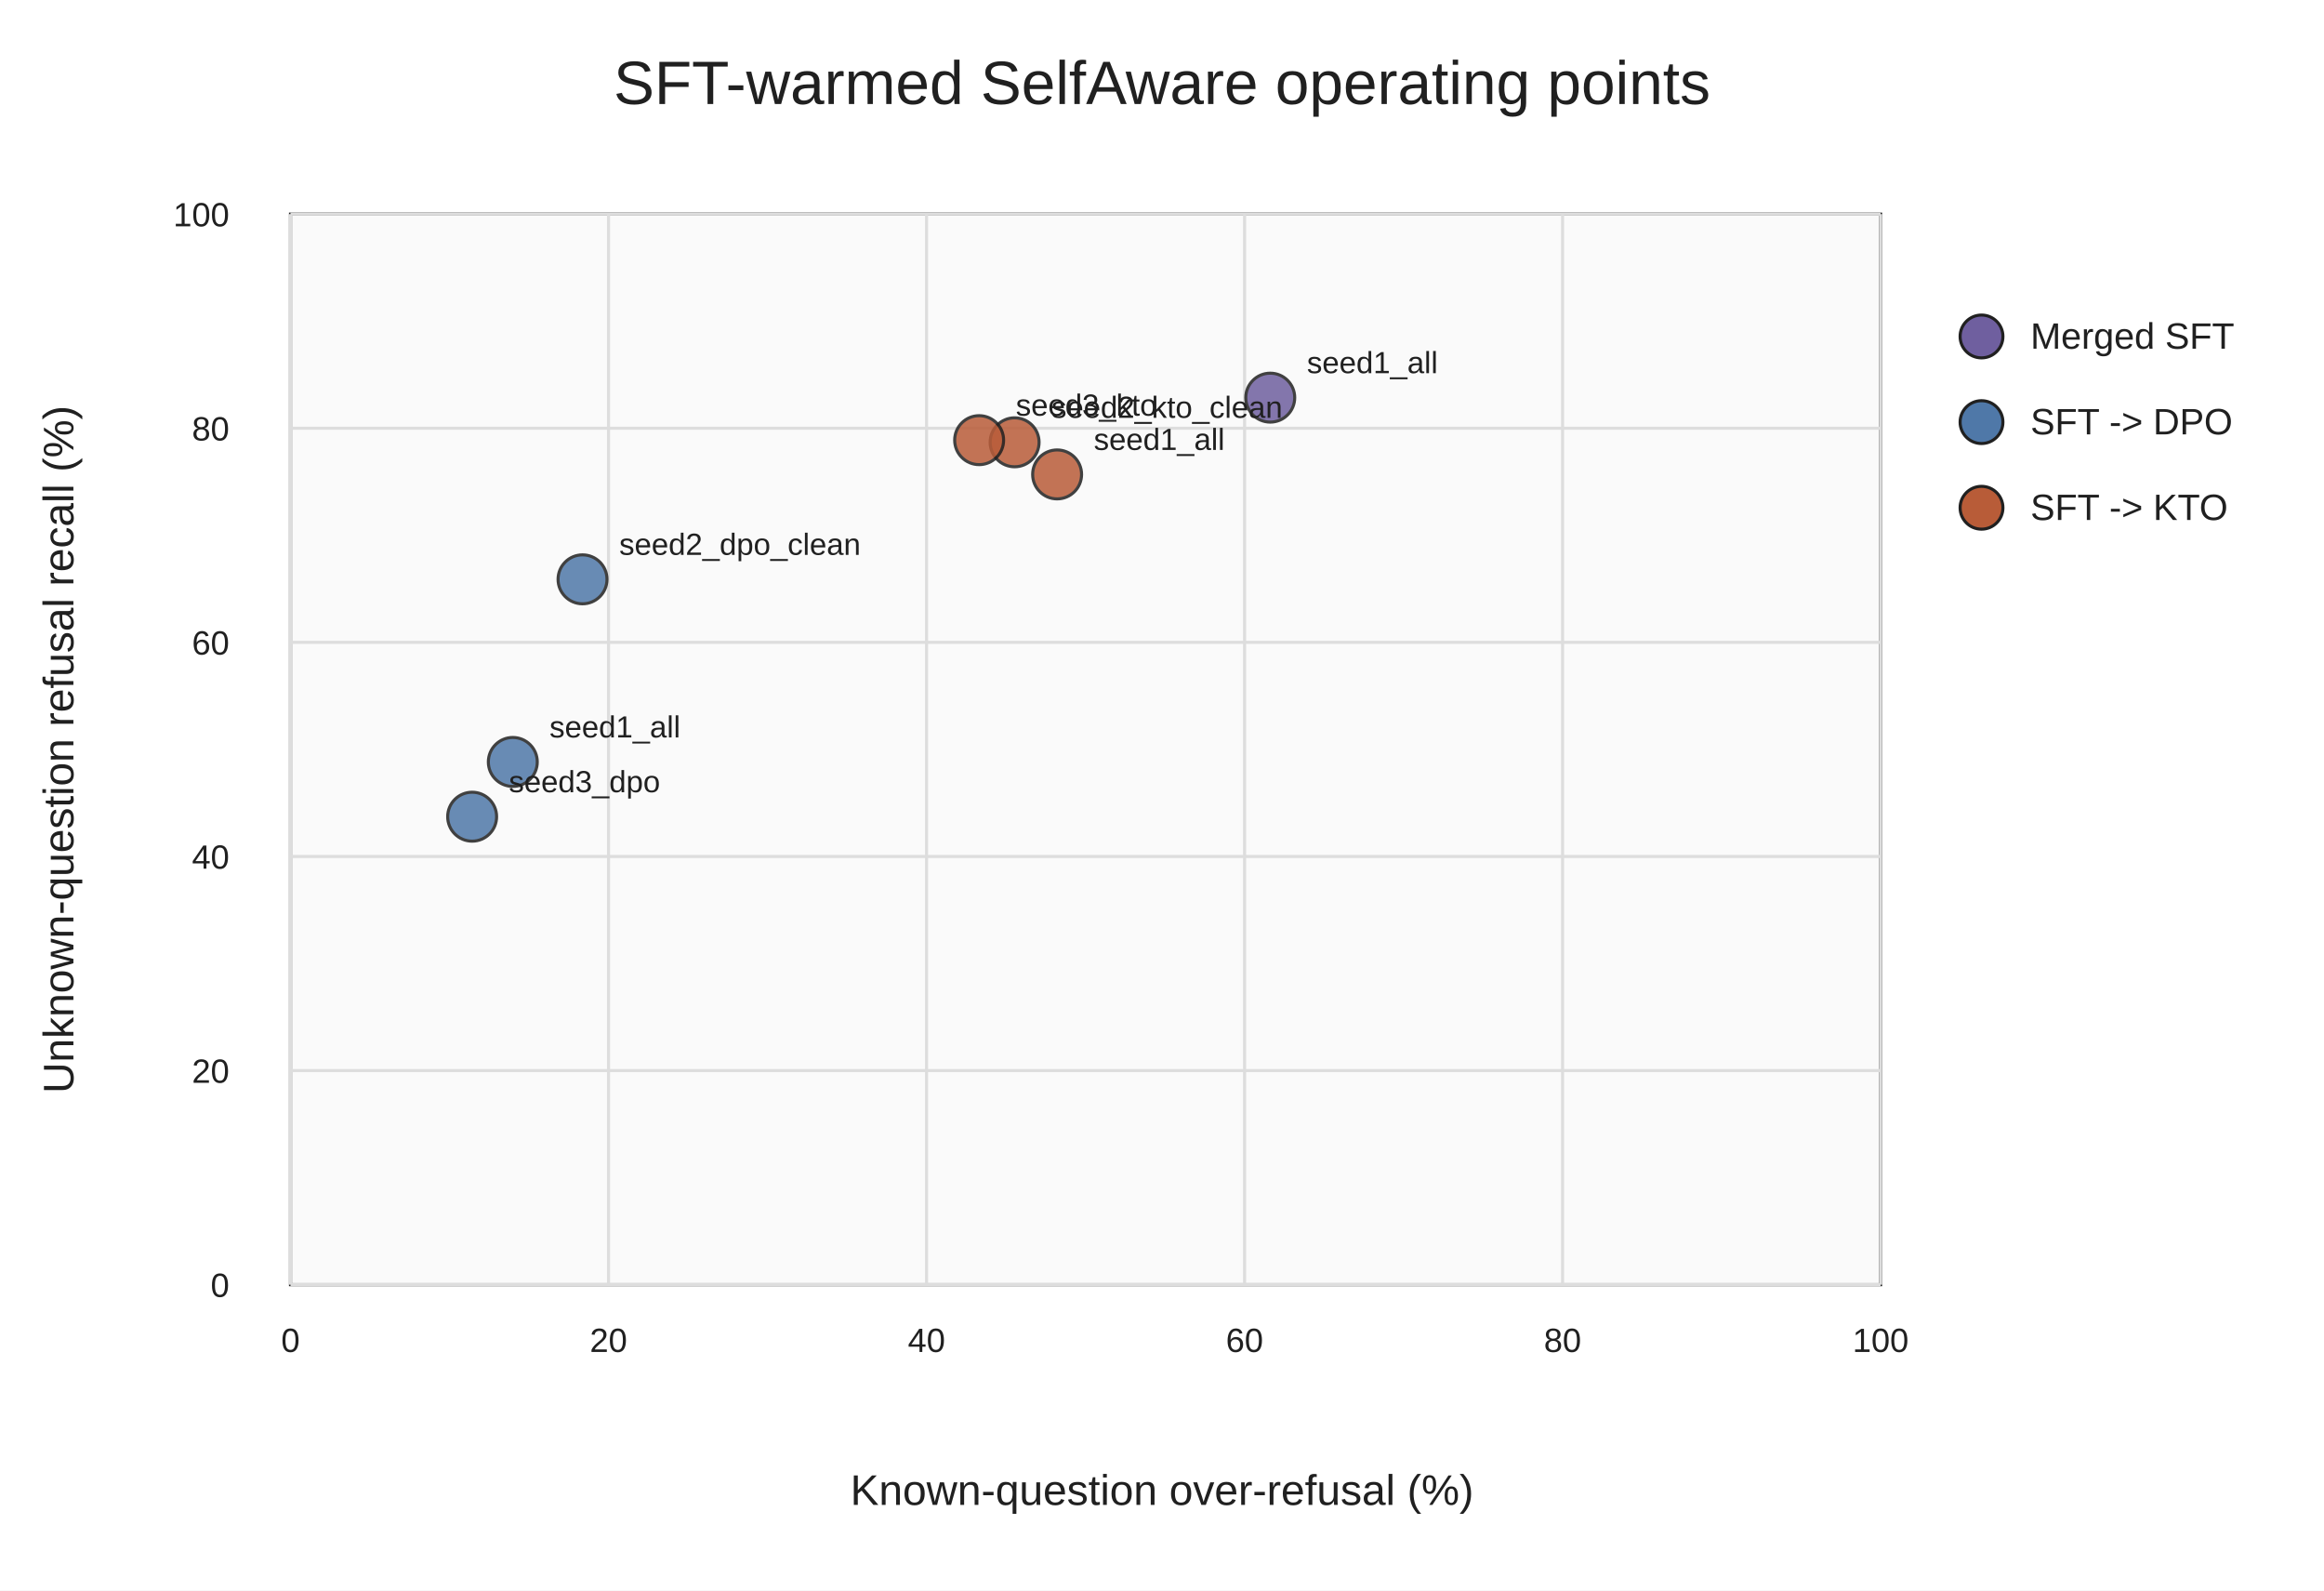
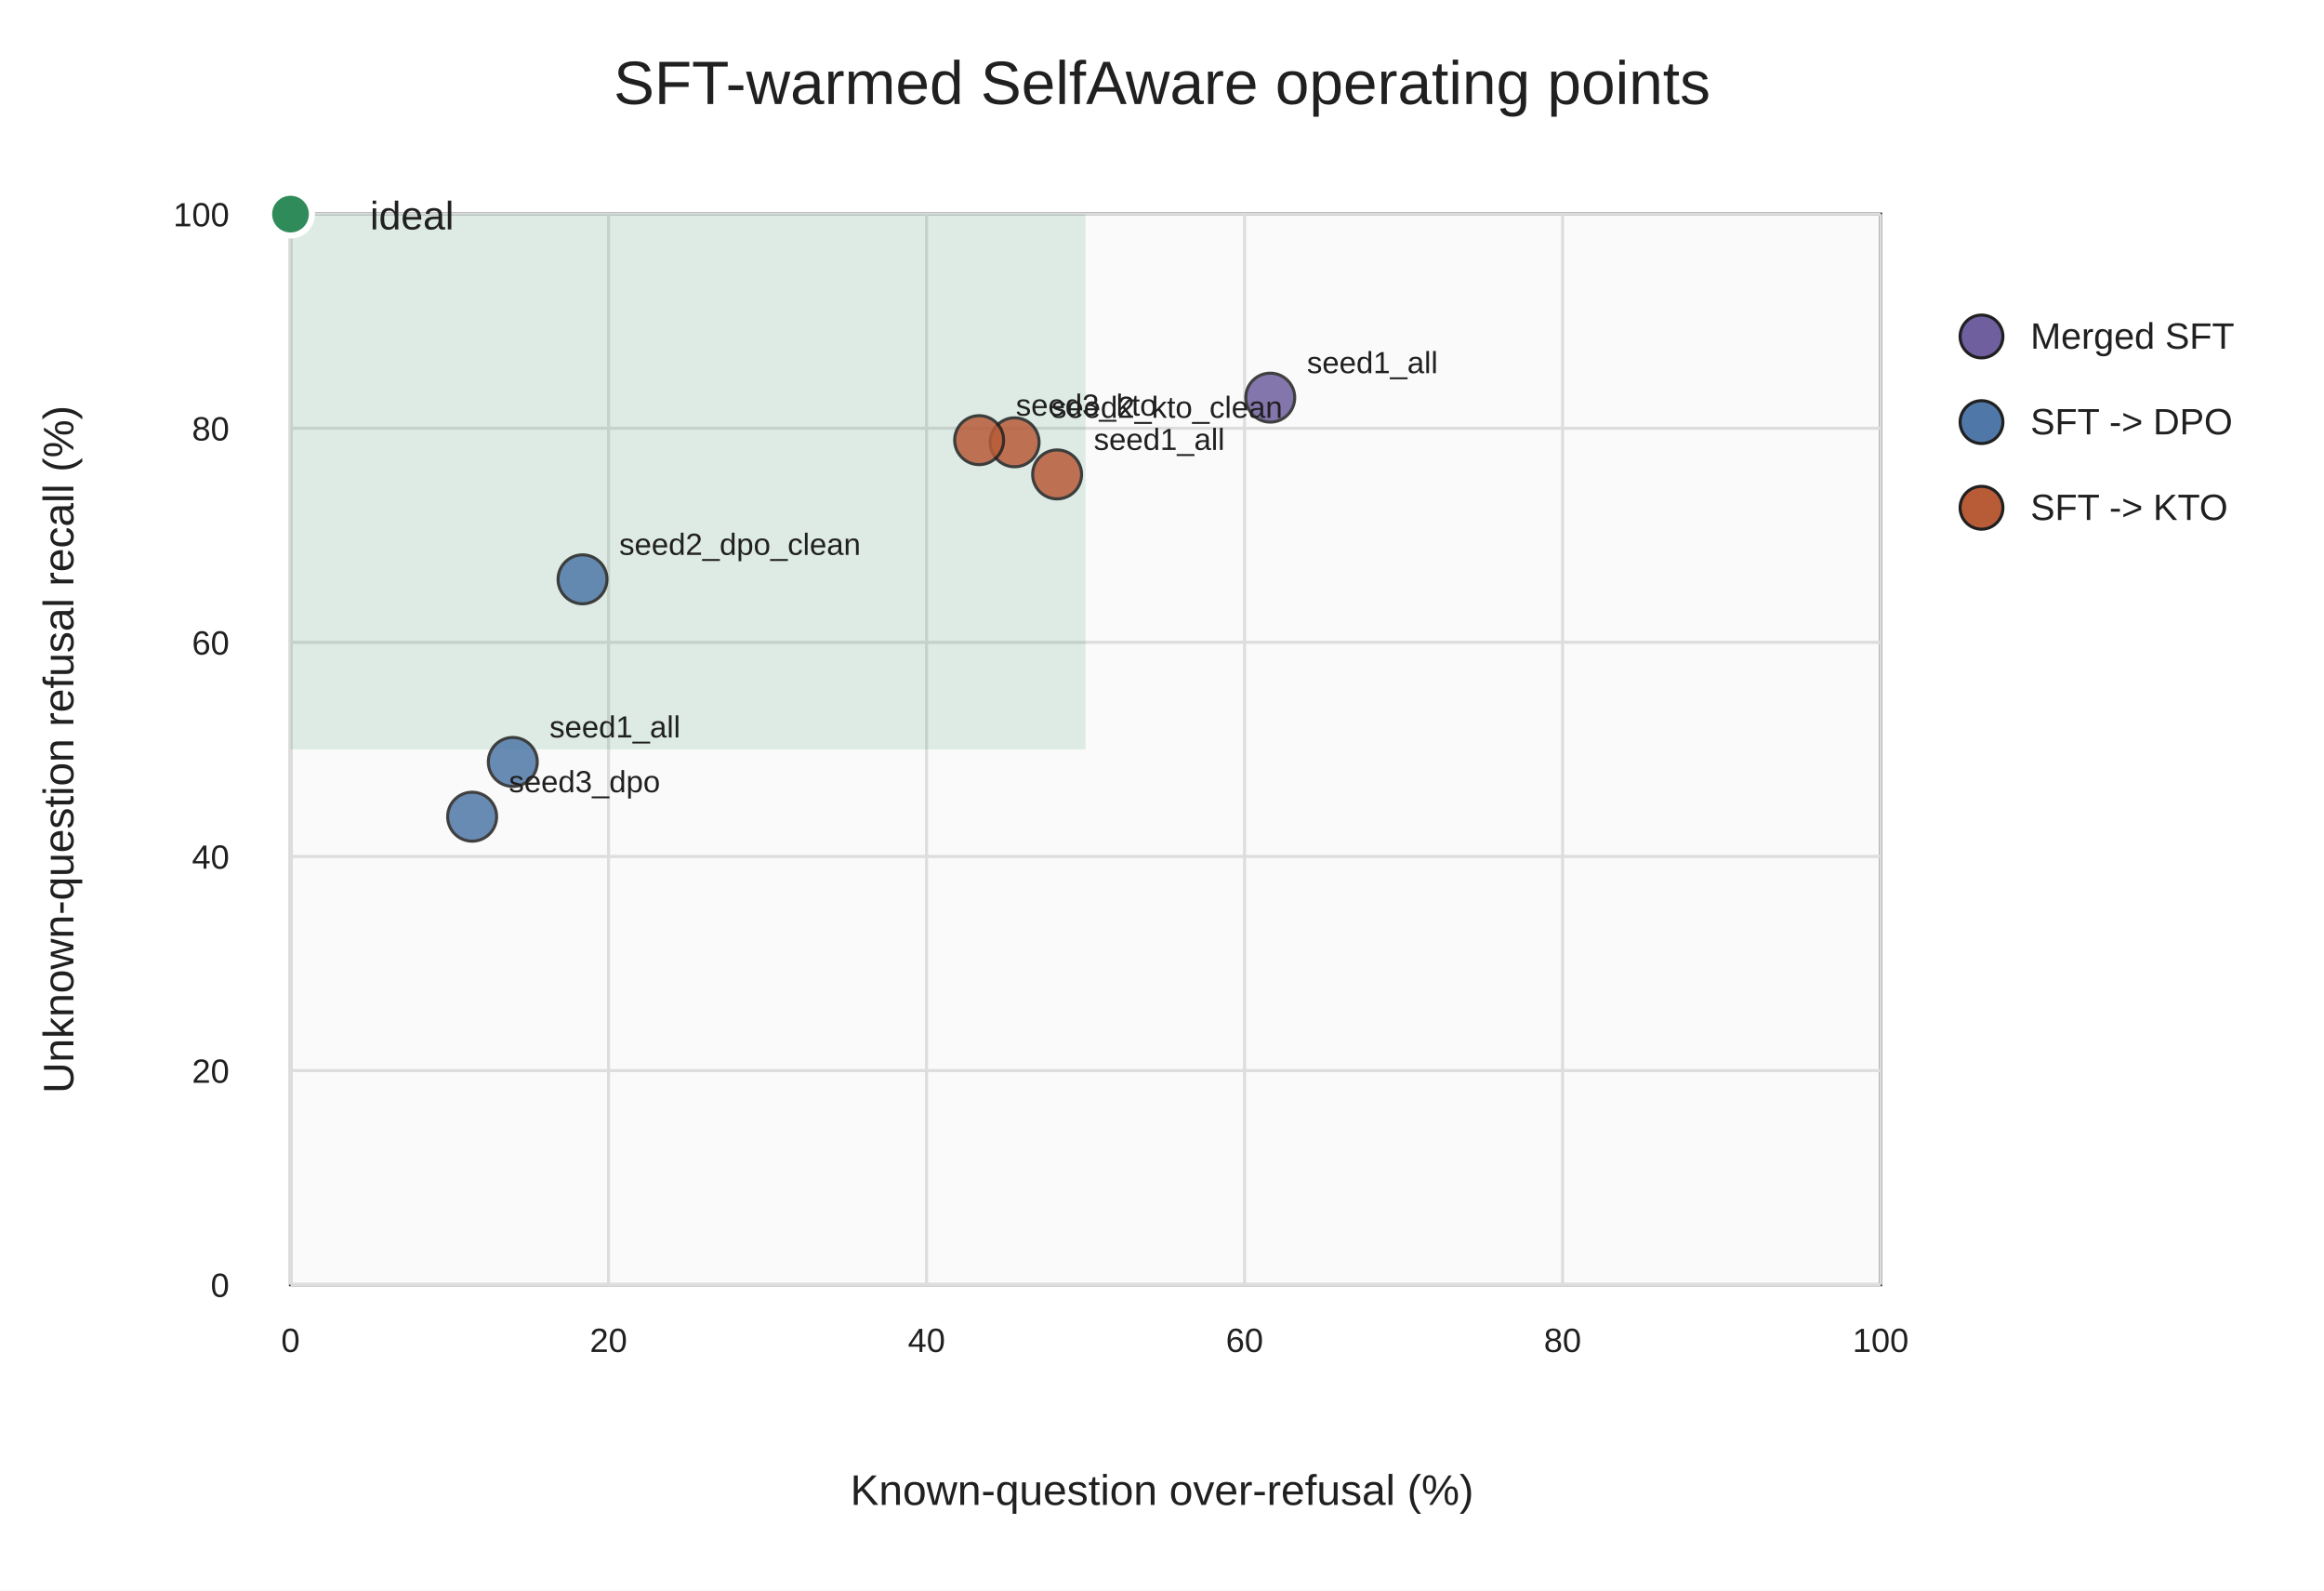
<svg xmlns="http://www.w3.org/2000/svg" width="760" height="520" viewBox="0 0 760 520">
  <rect width="100%" height="100%" fill="#ffffff" />
  <text x="380.0" y="34.0" font-family="Arial, sans-serif" font-size="20" text-anchor="middle" fill="#202020">SFT-warmed SelfAware operating points</text>
  <text x="380.0" y="492.0" font-family="Arial, sans-serif" font-size="14" text-anchor="middle" fill="#202020">Known-question over-refusal (%)</text>
  <text x="24" y="245.0" transform="rotate(-90 24 245.0)" font-family="Arial, sans-serif" font-size="14" text-anchor="middle" fill="#202020">Unknown-question refusal recall (%)</text>
  <rect x="95" y="70" width="520" height="350" fill="#fafafa" stroke="#202020" />
  <line x1="95.0" y1="70" x2="95.0" y2="420" stroke="#dddddd" />
  <line x1="95" y1="420.0" x2="615" y2="420.0" stroke="#dddddd" />
  <text x="95.0" y="442.0" font-family="Arial, sans-serif" font-size="11" text-anchor="middle" fill="#202020">0</text>
  <text x="75.0" y="424.0" font-family="Arial, sans-serif" font-size="11" text-anchor="end" fill="#202020">0</text>
  <line x1="199.0" y1="70" x2="199.0" y2="420" stroke="#dddddd" />
  <line x1="95" y1="350.0" x2="615" y2="350.0" stroke="#dddddd" />
  <text x="199.0" y="442.0" font-family="Arial, sans-serif" font-size="11" text-anchor="middle" fill="#202020">20</text>
  <text x="75.0" y="354.0" font-family="Arial, sans-serif" font-size="11" text-anchor="end" fill="#202020">20</text>
  <line x1="303.0" y1="70" x2="303.0" y2="420" stroke="#dddddd" />
  <line x1="95" y1="280.0" x2="615" y2="280.0" stroke="#dddddd" />
  <text x="303.0" y="442.0" font-family="Arial, sans-serif" font-size="11" text-anchor="middle" fill="#202020">40</text>
  <text x="75.0" y="284.0" font-family="Arial, sans-serif" font-size="11" text-anchor="end" fill="#202020">40</text>
  <line x1="407.0" y1="70" x2="407.0" y2="420" stroke="#dddddd" />
  <line x1="95" y1="210.0" x2="615" y2="210.0" stroke="#dddddd" />
  <text x="407.0" y="442.0" font-family="Arial, sans-serif" font-size="11" text-anchor="middle" fill="#202020">60</text>
  <text x="75.0" y="214.0" font-family="Arial, sans-serif" font-size="11" text-anchor="end" fill="#202020">60</text>
  <line x1="511.0" y1="70" x2="511.0" y2="420" stroke="#dddddd" />
  <line x1="95" y1="140.0" x2="615" y2="140.0" stroke="#dddddd" />
  <text x="511.0" y="442.0" font-family="Arial, sans-serif" font-size="11" text-anchor="middle" fill="#202020">80</text>
  <text x="75.0" y="144.0" font-family="Arial, sans-serif" font-size="11" text-anchor="end" fill="#202020">80</text>
  <line x1="615.0" y1="70" x2="615.0" y2="420" stroke="#dddddd" />
  <line x1="95" y1="70.0" x2="615" y2="70.0" stroke="#dddddd" />
  <text x="615.0" y="442.0" font-family="Arial, sans-serif" font-size="11" text-anchor="middle" fill="#202020">100</text>
  <text x="75.0" y="74.0" font-family="Arial, sans-serif" font-size="11" text-anchor="end" fill="#202020">100</text>
+   <rect x="95" y="70" width="260.0" height="175.0" fill="rgb(47,140,90)" opacity="0.14" />
+   <circle cx="95" cy="70" r="7" fill="rgb(47,140,90)" stroke="#ffffff" stroke-width="2" />
+   <text x="121.0" y="75.0" font-family="Arial, sans-serif" font-size="13" text-anchor="start" fill="#202020">ideal</text>
  <circle cx="415.4" cy="130.0" r="8" fill="#6f5f9f" stroke="#202020" opacity="0.85" />
  <text x="427.4" y="122.0" font-family="Arial, sans-serif" font-size="10" text-anchor="start" fill="#202020">seed1_all</text>
  <circle cx="167.7" cy="249.1" r="8" fill="#4f78a8" stroke="#202020" opacity="0.85" />
  <text x="179.7" y="241.1" font-family="Arial, sans-serif" font-size="10" text-anchor="start" fill="#202020">seed1_all</text>
  <circle cx="345.7" cy="155.1" r="8" fill="#b85c38" stroke="#202020" opacity="0.85" />
  <text x="357.7" y="147.1" font-family="Arial, sans-serif" font-size="10" text-anchor="start" fill="#202020">seed1_all</text>
  <circle cx="190.5" cy="189.4" r="8" fill="#4f78a8" stroke="#202020" opacity="0.85" />
  <text x="202.5" y="181.4" font-family="Arial, sans-serif" font-size="10" text-anchor="start" fill="#202020">seed2_dpo_clean</text>
  <circle cx="331.8" cy="144.6" r="8" fill="#b85c38" stroke="#202020" opacity="0.85" />
  <text x="343.8" y="136.6" font-family="Arial, sans-serif" font-size="10" text-anchor="start" fill="#202020">seed2_kto_clean</text>
  <circle cx="154.4" cy="267.0" r="8" fill="#4f78a8" stroke="#202020" opacity="0.85" />
  <text x="166.4" y="259.0" font-family="Arial, sans-serif" font-size="10" text-anchor="start" fill="#202020">seed3_dpo</text>
  <circle cx="320.2" cy="143.9" r="8" fill="#b85c38" stroke="#202020" opacity="0.85" />
  <text x="332.2" y="135.9" font-family="Arial, sans-serif" font-size="10" text-anchor="start" fill="#202020">seed3_kto</text>
  <circle cx="648" cy="110" r="7" fill="#6f5f9f" stroke="#202020" />
  <text x="664.0" y="114.0" font-family="Arial, sans-serif" font-size="12" text-anchor="start" fill="#202020">Merged SFT</text>
  <circle cx="648" cy="138" r="7" fill="#4f78a8" stroke="#202020" />
  <text x="664.0" y="142.0" font-family="Arial, sans-serif" font-size="12" text-anchor="start" fill="#202020">SFT -&gt; DPO</text>
  <circle cx="648" cy="166" r="7" fill="#b85c38" stroke="#202020" />
  <text x="664.0" y="170.0" font-family="Arial, sans-serif" font-size="12" text-anchor="start" fill="#202020">SFT -&gt; KTO</text>
</svg>
